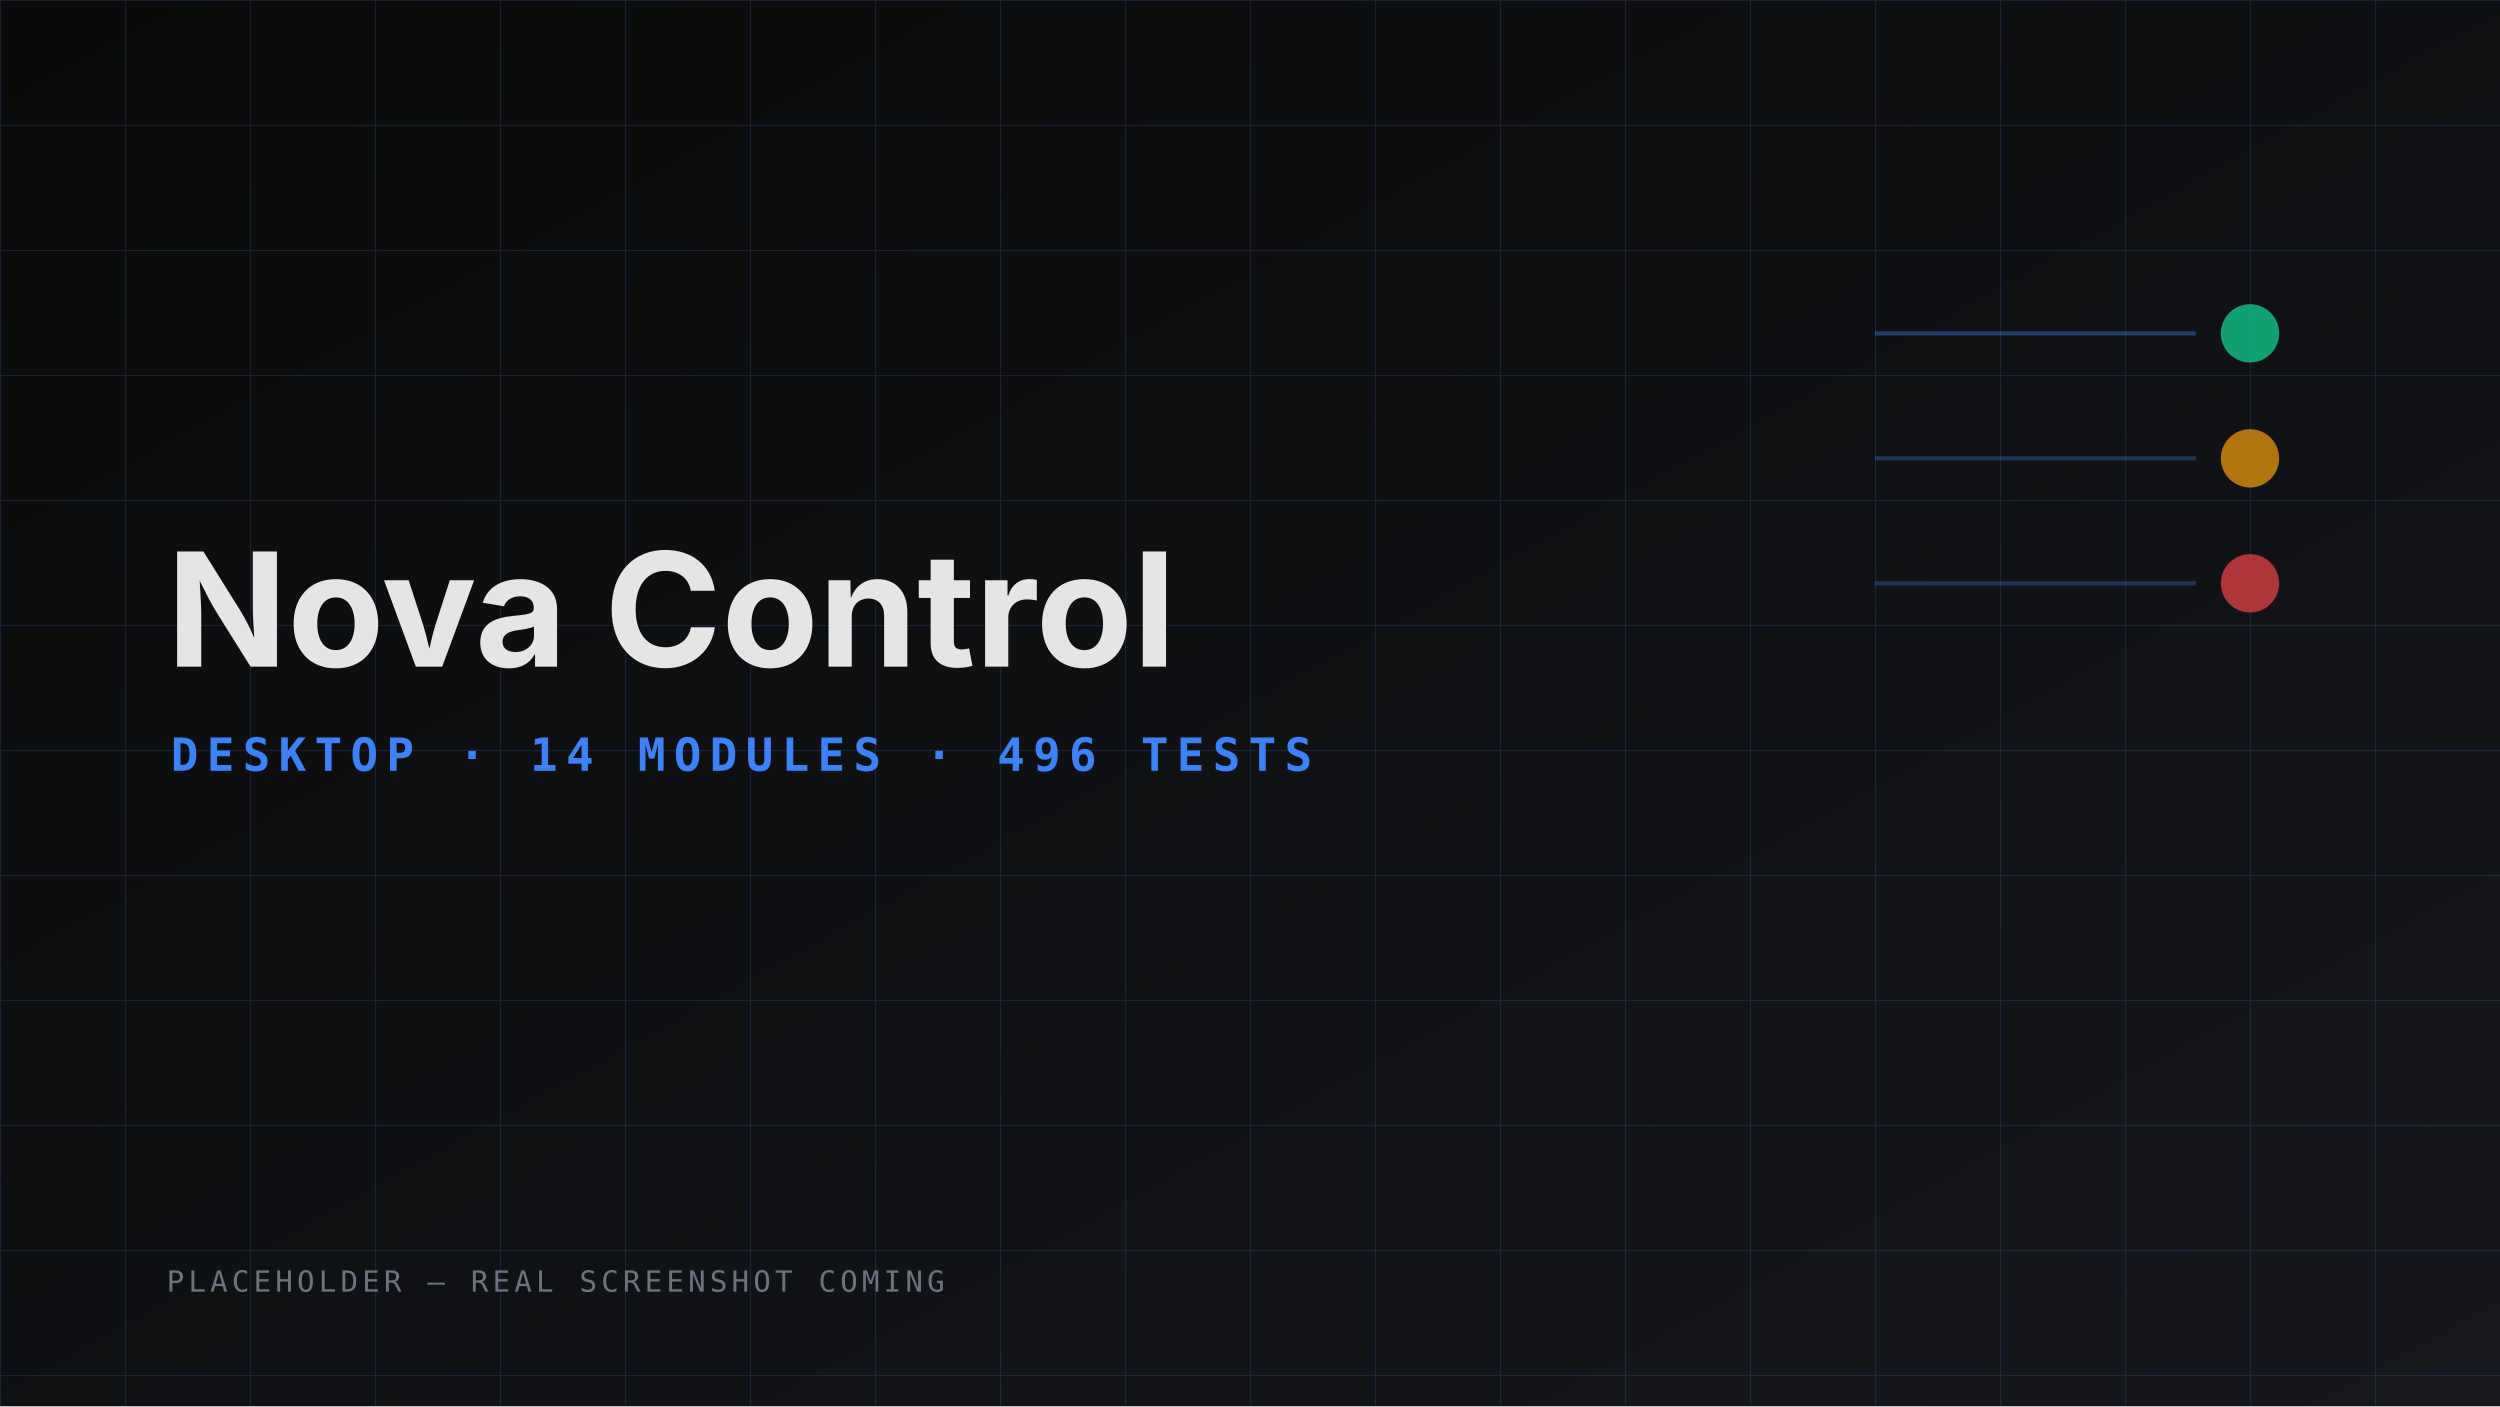
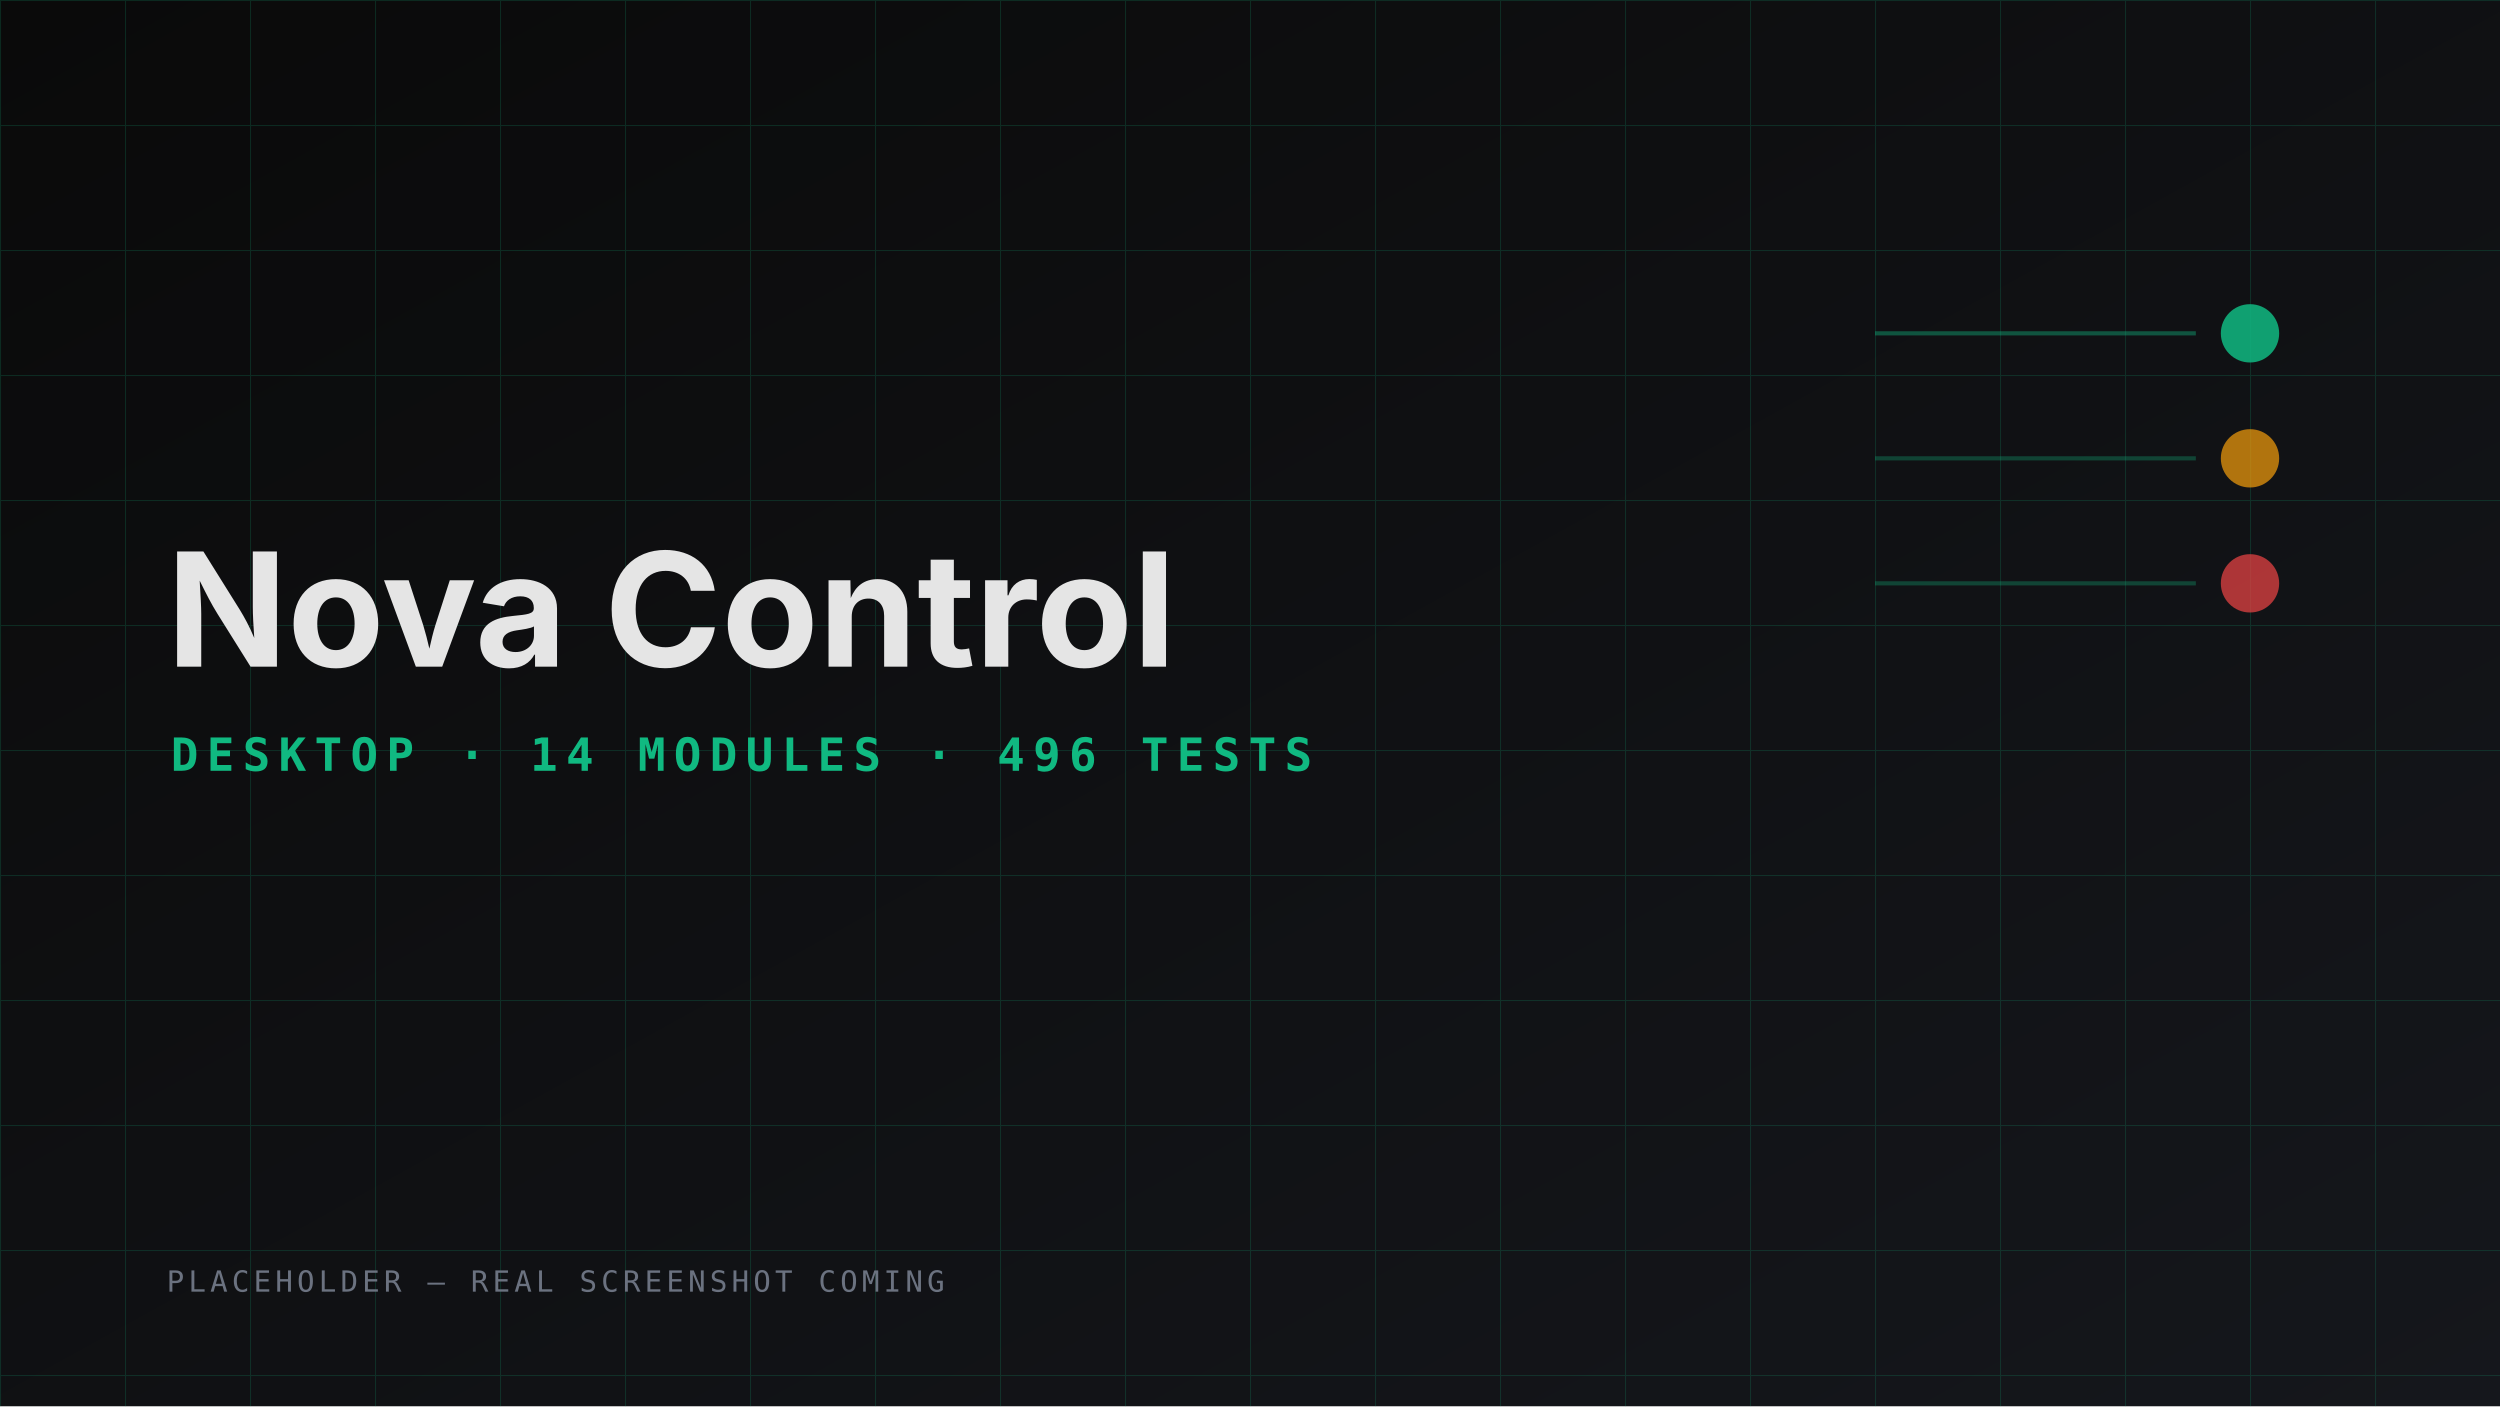
<svg xmlns="http://www.w3.org/2000/svg" viewBox="0 0 1200 675" preserveAspectRatio="xMidYMid slice" role="img" aria-label="Nova Control — Industrial Desktop App placeholder">
  <defs>
    <linearGradient id="bg-nova" x1="0" y1="0" x2="1" y2="1">
      <stop offset="0" stop-color="#0a0a0a" />
      <stop offset="1" stop-color="#15171c" />
    </linearGradient>
    <pattern id="grid-nova" width="60" height="60" patternUnits="userSpaceOnUse">
-       <path d="M 60 0 L 0 0 0 60" fill="none" stroke="#3b82f6" stroke-width="1" opacity="0.18" />
+       <path d="M 60 0 L 0 0 0 60" fill="none" stroke="#10b981" stroke-width="1" opacity="0.18" />
    </pattern>
  </defs>
  <rect width="1200" height="675" fill="url(#bg-nova)" />
  <rect width="1200" height="675" fill="url(#grid-nova)" />
  <g>
    <circle cx="1080" cy="160" r="14" fill="#10b981" opacity="0.85" />
    <circle cx="1080" cy="220" r="14" fill="#f59e0b" opacity="0.7" />
    <circle cx="1080" cy="280" r="14" fill="#ef4444" opacity="0.7" />
-     <line x1="900" y1="160" x2="1054" y2="160" stroke="#3b82f6" stroke-width="2" opacity="0.4" />
-     <line x1="900" y1="220" x2="1054" y2="220" stroke="#3b82f6" stroke-width="2" opacity="0.3" />
-     <line x1="900" y1="280" x2="1054" y2="280" stroke="#3b82f6" stroke-width="2" opacity="0.3" />
+     <line x1="900" y1="160" x2="1054" y2="160" stroke="#10b981" stroke-width="2" opacity="0.4" />
+     <line x1="900" y1="220" x2="1054" y2="220" stroke="#10b981" stroke-width="2" opacity="0.3" />
+     <line x1="900" y1="280" x2="1054" y2="280" stroke="#10b981" stroke-width="2" opacity="0.3" />
  </g>
  <text x="80" y="320" fill="#e5e5e5" font-family="Inter, -apple-system, BlinkMacSystemFont, 'Segoe UI', system-ui, sans-serif" font-size="76" font-weight="700">Nova Control</text>
-   <text x="82" y="370" fill="#3b82f6" font-family="ui-monospace, 'JetBrains Mono', Consolas, monospace" font-size="22" font-weight="600" letter-spacing="4">DESKTOP · 14 MODULES · 496 TESTS</text>
+   <text x="82" y="370" fill="#10b981" font-family="ui-monospace, 'JetBrains Mono', Consolas, monospace" font-size="22" font-weight="600" letter-spacing="4">DESKTOP · 14 MODULES · 496 TESTS</text>
  <text x="80" y="620" fill="#6b7280" font-family="ui-monospace, 'JetBrains Mono', Consolas, monospace" font-size="14" letter-spacing="2">PLACEHOLDER — REAL SCREENSHOT COMING</text>
</svg>
